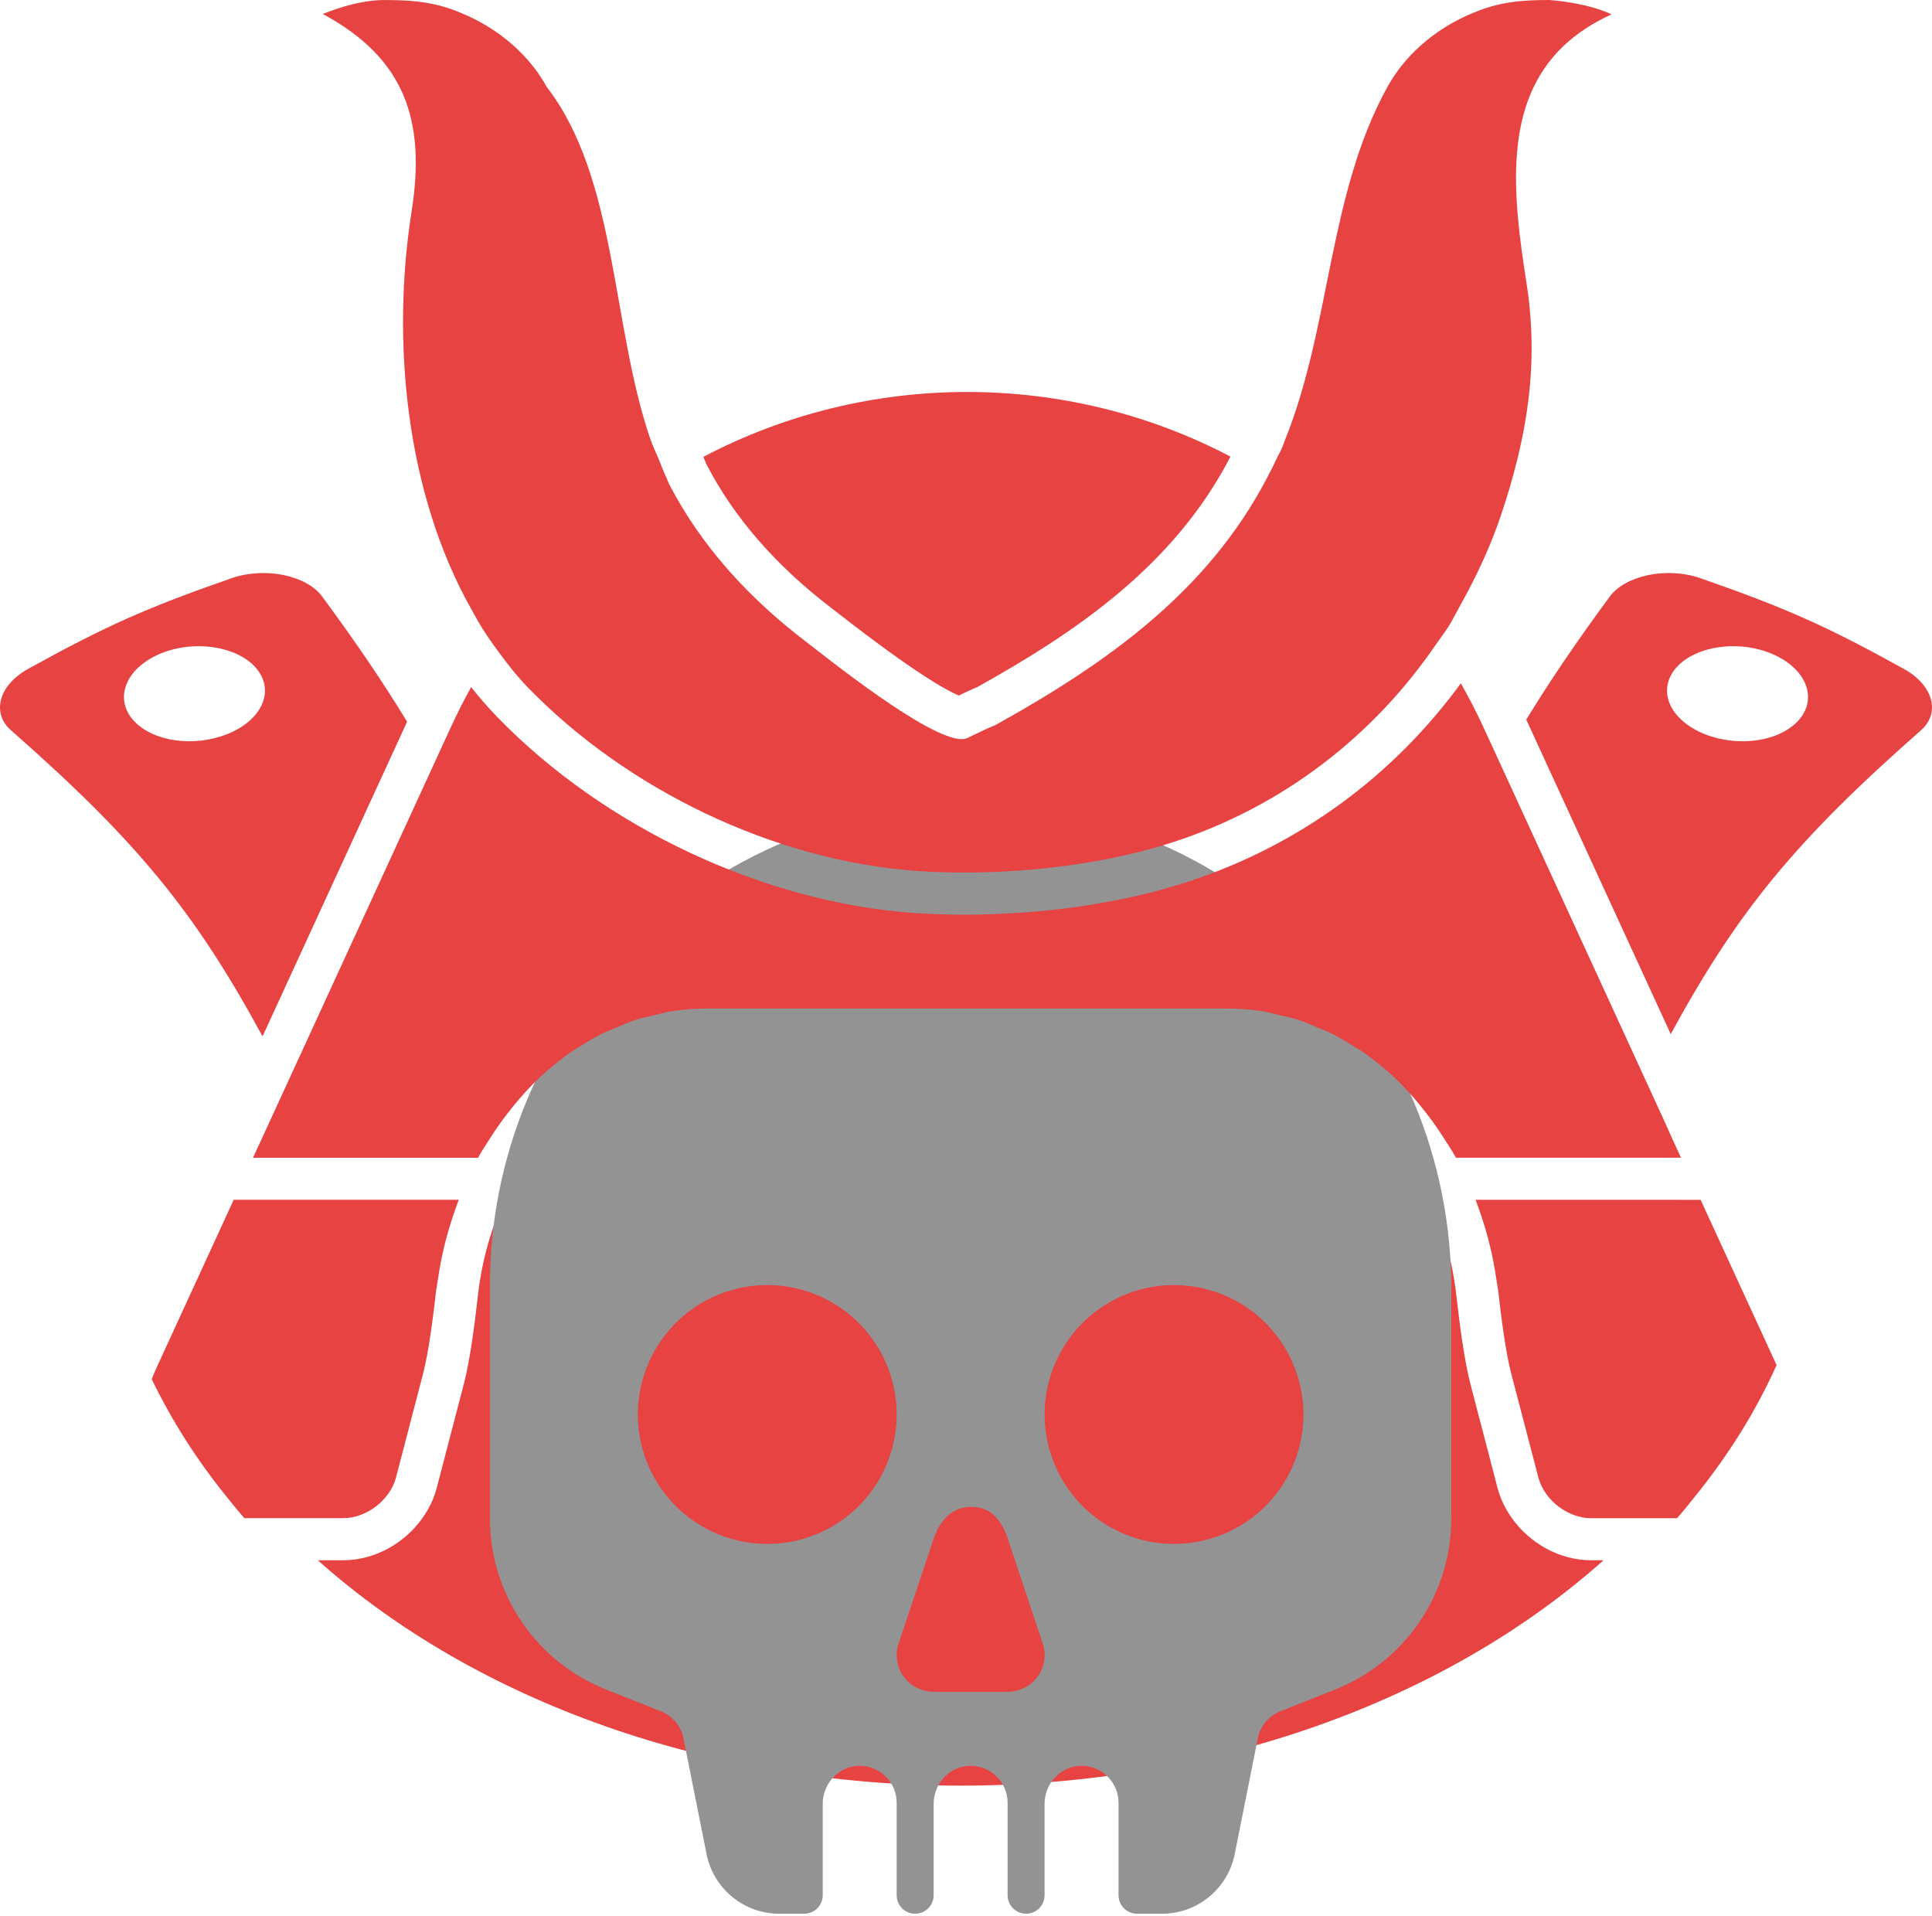
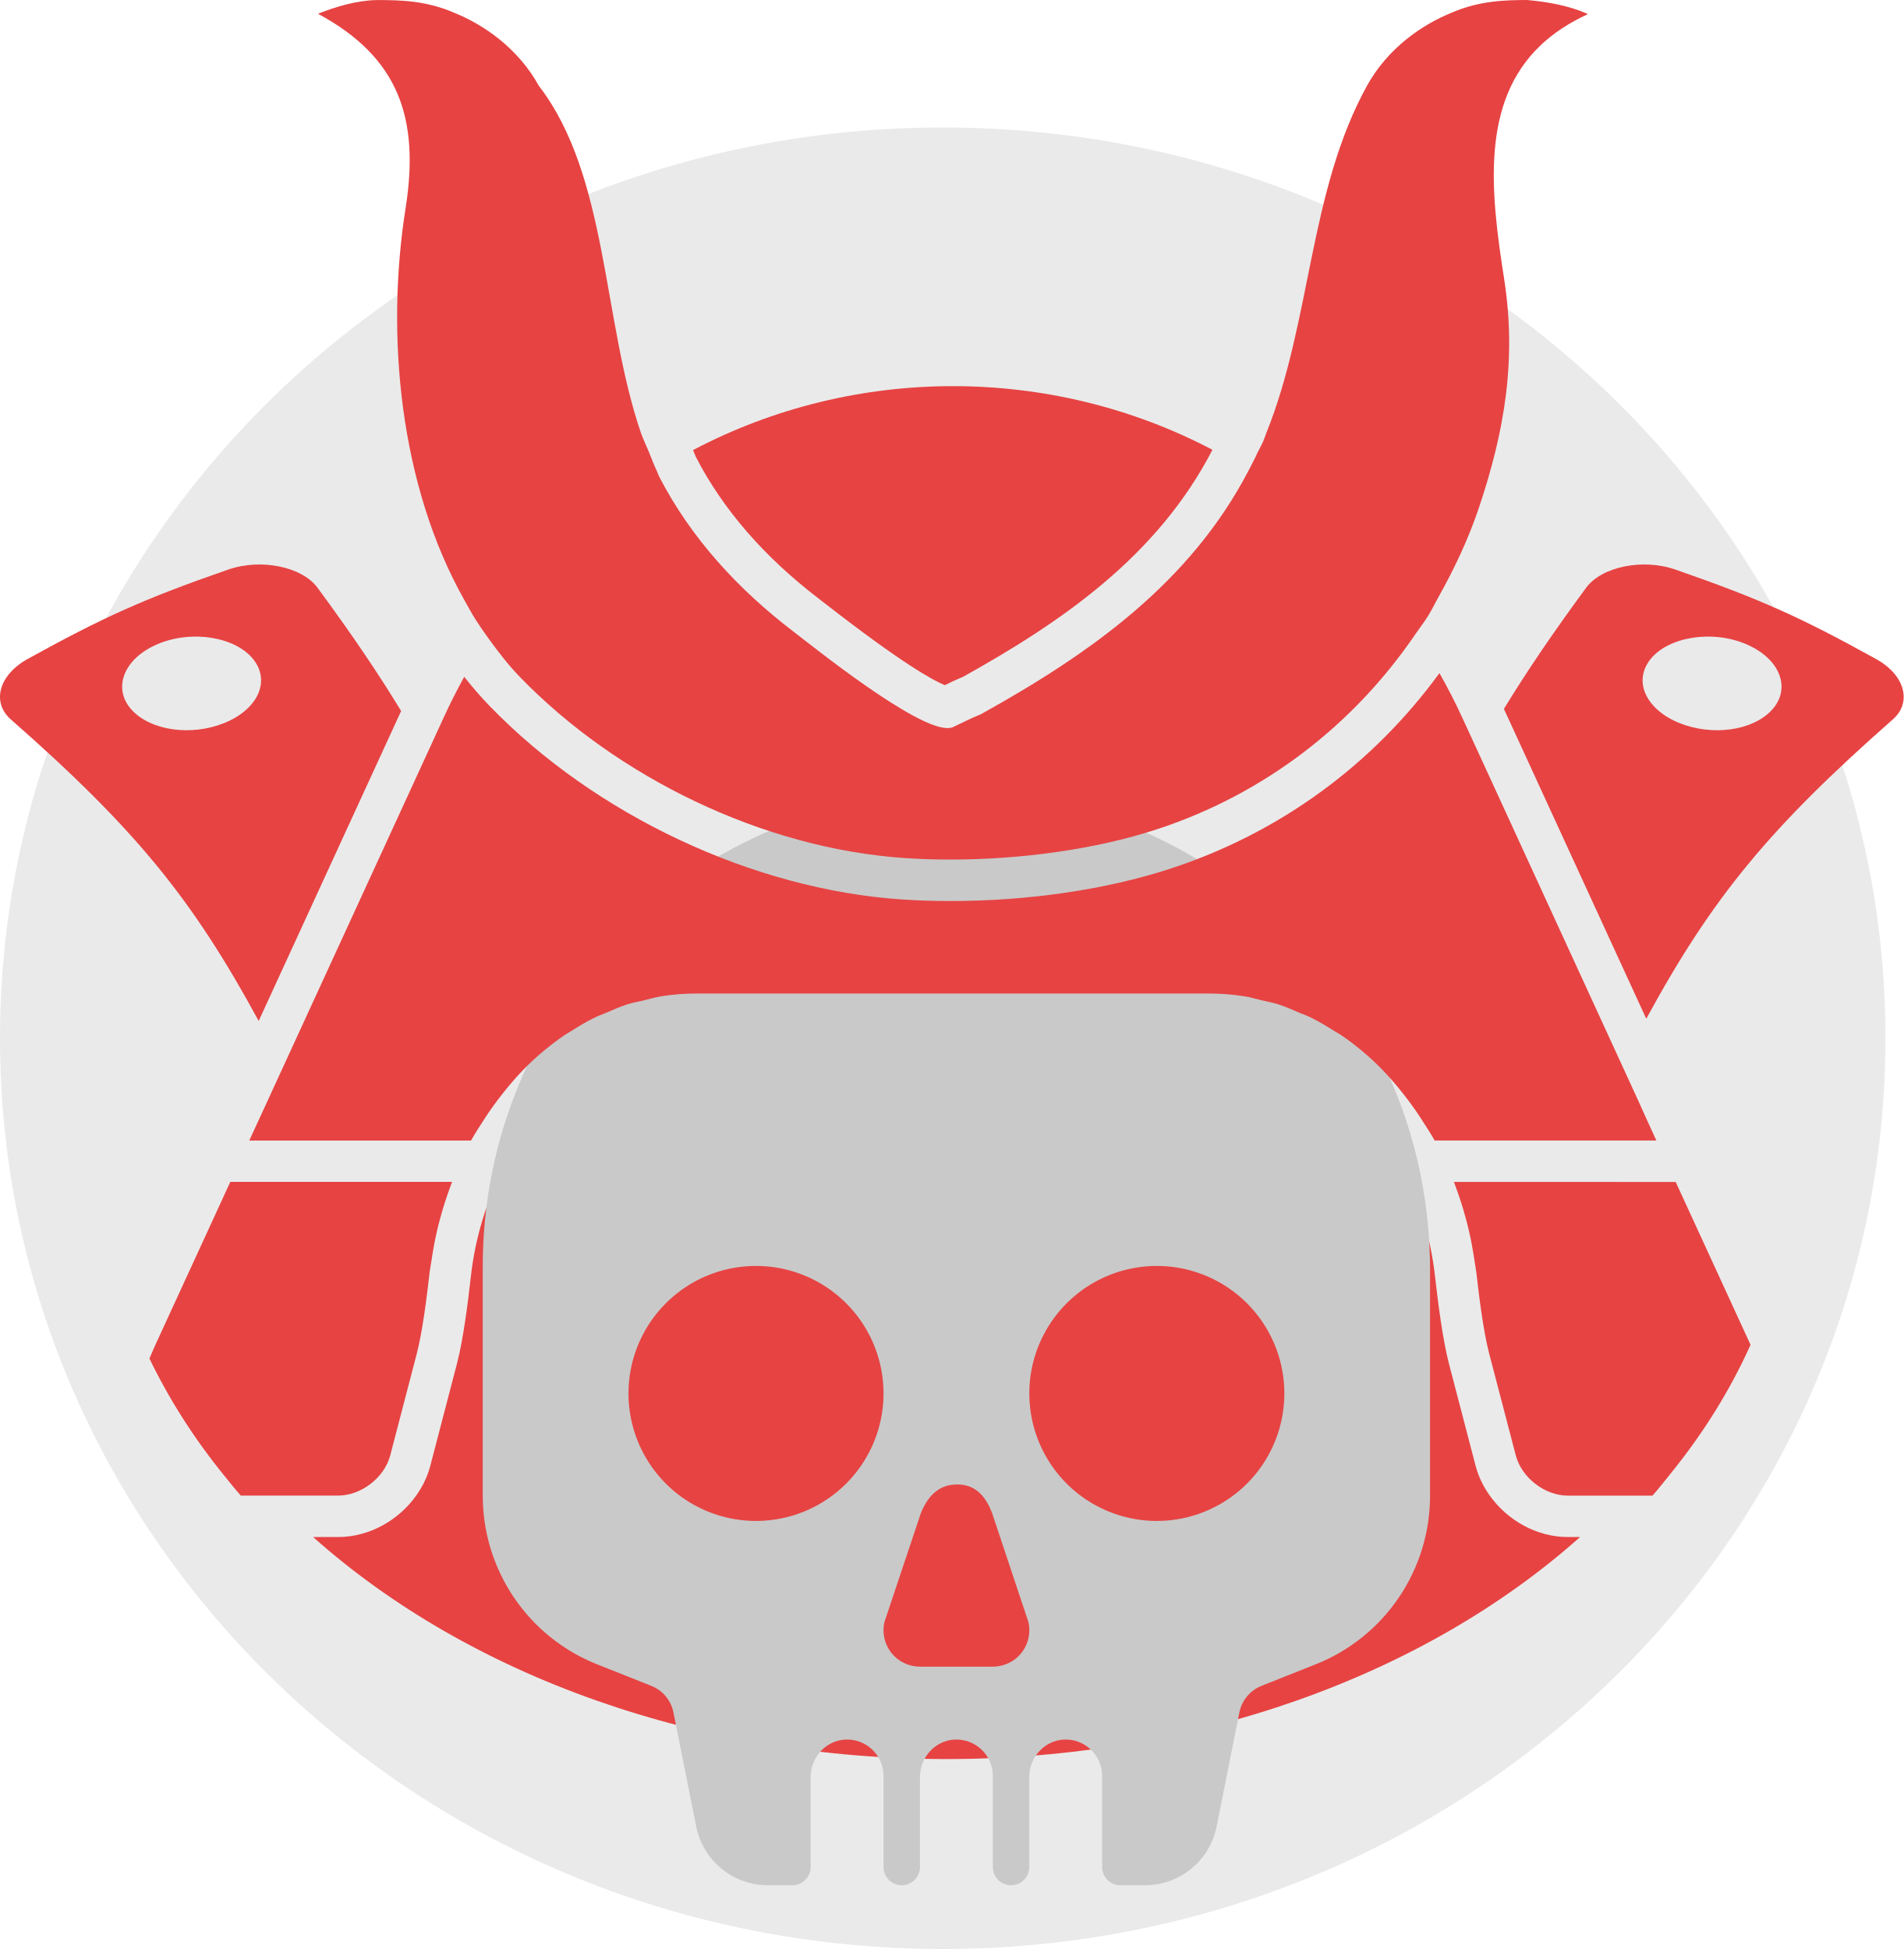
- <svg xmlns="http://www.w3.org/2000/svg" width="114" height="113" viewBox="0 0 114 113" fill="none">
-   <path d="M82.109 67.063C79.56 63.854 76.096 61.98 72.415 61.98H41.719C38.038 61.98 34.574 63.854 32.025 67.063C31.712 67.458 31.409 67.865 31.126 68.304C31.079 68.374 31.035 68.453 30.987 68.528H83.147C83.097 68.453 83.055 68.374 83.008 68.304C82.725 67.87 82.422 67.458 82.109 67.063Z" fill="#030104" />
-   <path d="M89.213 89.571C88.831 89.038 88.538 88.442 88.367 87.797L86.766 81.662C86.389 80.207 86.111 77.986 85.935 76.44C85.677 74.122 84.999 71.915 83.974 69.92L83.771 69.547H30.363L30.189 69.863C29.134 71.913 28.459 74.122 28.199 76.44C28.025 77.986 27.747 80.21 27.367 81.662L25.766 87.797C25.598 88.442 25.302 89.038 24.922 89.571C23.863 91.063 22.101 92.053 20.256 92.053H18.75C28.134 100.42 41.913 105.351 56.686 105.351C71.458 105.351 85.235 100.42 94.621 92.053H93.879C92.035 92.053 90.273 91.063 89.213 89.571Z" fill="#E74343" />
-   <path d="M77.182 55.764C71.811 50.404 64.743 47.455 57.273 47.455H57.222C49.709 47.468 42.507 50.462 37.199 55.78C31.891 61.098 28.909 68.304 28.909 75.818V89.546C28.901 91.729 29.551 93.864 30.774 95.672C31.997 97.48 33.737 98.877 35.767 99.682L39 100.966C39.338 101.1 39.636 101.317 39.869 101.596C40.101 101.875 40.26 102.208 40.33 102.564L41.693 109.4C41.893 110.388 42.428 111.277 43.207 111.916C43.987 112.556 44.963 112.906 45.971 112.909H47.455C47.744 112.909 48.022 112.794 48.226 112.589C48.431 112.385 48.546 112.107 48.546 111.818V106.425C48.546 105.251 49.448 104.243 50.622 104.184C50.917 104.17 51.212 104.216 51.489 104.319C51.766 104.422 52.019 104.58 52.233 104.784C52.446 104.988 52.617 105.233 52.733 105.504C52.849 105.776 52.909 106.068 52.909 106.364V111.818C52.909 112.107 53.024 112.385 53.229 112.589C53.433 112.794 53.711 112.909 54 112.909C54.289 112.909 54.567 112.794 54.772 112.589C54.976 112.385 55.091 112.107 55.091 111.818V106.425C55.091 105.251 55.994 104.243 57.168 104.184C57.463 104.17 57.758 104.216 58.034 104.319C58.311 104.422 58.564 104.58 58.778 104.784C58.992 104.988 59.162 105.233 59.278 105.504C59.395 105.776 59.455 106.068 59.455 106.364V111.818C59.455 112.107 59.57 112.385 59.774 112.589C59.979 112.794 60.256 112.909 60.546 112.909C60.835 112.909 61.112 112.794 61.317 112.589C61.522 112.385 61.636 112.107 61.636 111.818V106.425C61.636 105.251 62.539 104.243 63.713 104.184C64.008 104.17 64.303 104.216 64.58 104.319C64.857 104.422 65.11 104.58 65.323 104.784C65.537 104.988 65.707 105.233 65.824 105.504C65.94 105.776 66 106.068 66 106.364V111.818C66 112.107 66.115 112.385 66.32 112.589C66.524 112.794 66.802 112.909 67.091 112.909H68.575C69.583 112.907 70.559 112.556 71.339 111.917C72.118 111.278 72.654 110.39 72.854 109.402L74.217 102.564C74.288 102.209 74.447 101.876 74.679 101.597C74.911 101.318 75.209 101.101 75.546 100.966L78.779 99.682C80.808 98.877 82.548 97.48 83.772 95.672C84.995 93.864 85.645 91.729 85.636 89.546V76.046C85.636 68.409 82.636 61.208 77.182 55.764ZM45.772 91.074C44.222 91.176 42.679 90.803 41.347 90.004C40.015 89.206 38.958 88.02 38.317 86.606C37.676 85.191 37.482 83.615 37.76 82.087C38.038 80.559 38.775 79.153 39.873 78.055C40.971 76.957 42.378 76.219 43.906 75.941C45.434 75.663 47.01 75.858 48.424 76.499C49.839 77.139 51.024 78.196 51.823 79.528C52.621 80.86 52.994 82.404 52.893 83.954C52.772 85.802 51.983 87.544 50.673 88.854C49.362 90.164 47.621 90.953 45.772 91.074ZM60.682 99.443C60.307 99.693 59.865 99.824 59.414 99.818H55.132C54.682 99.823 54.241 99.693 53.867 99.443C53.501 99.195 53.219 98.842 53.058 98.431C52.898 98.019 52.866 97.569 52.967 97.138L55.136 90.648C55.5 89.727 56.08 89.045 57 88.927C58.127 88.79 58.909 89.318 59.401 90.593L61.583 97.138C61.684 97.569 61.652 98.019 61.491 98.431C61.33 98.843 61.048 99.195 60.682 99.443ZM69.775 91.074C68.225 91.176 66.681 90.803 65.35 90.004C64.017 89.206 62.961 88.02 62.32 86.606C61.679 85.191 61.484 83.615 61.763 82.087C62.041 80.559 62.778 79.153 63.876 78.055C64.974 76.957 66.381 76.219 67.908 75.941C69.436 75.663 71.013 75.858 72.427 76.499C73.841 77.139 75.027 78.196 75.825 79.528C76.624 80.86 76.997 82.404 76.896 83.954C76.774 85.803 75.985 87.545 74.674 88.855C73.364 90.165 71.621 90.954 69.772 91.074H69.775Z" fill="#939393" />
-   <path d="M112.334 39.462C107.819 36.965 105.407 35.878 100.336 34.114C98.358 33.426 95.911 33.945 94.985 35.198C92.992 37.906 91.414 40.236 90.059 42.455L98.584 61.012C102.525 53.775 105.928 49.615 113.359 43.078C114.495 42.075 114.098 40.435 112.334 39.462ZM106.106 42.52C104.955 43.771 102.552 44.093 100.589 43.312C98.629 42.53 97.765 40.862 98.817 39.504C99.867 38.147 102.52 37.697 104.58 38.586C106.648 39.474 107.263 41.269 106.106 42.52Z" fill="#E74343" />
-   <path d="M85.143 67.066C85.158 67.093 85.178 67.118 85.195 67.148C85.441 67.53 85.691 67.904 85.912 68.307H87.31H99.19L98.622 67.066L98.061 65.822L97.091 63.71L88.538 45.091L87.555 42.957C87.136 42.041 86.679 41.165 86.2 40.313C82.217 45.771 76.67 49.876 70.063 52.033C66.238 53.281 61.57 53.964 56.919 53.964C55.916 53.964 54.926 53.931 53.973 53.867C45.11 53.261 35.657 48.839 29.303 42.264C28.769 41.711 28.273 41.132 27.799 40.537C27.369 41.319 26.96 42.123 26.578 42.957L25.535 45.227L16.99 63.824L16.069 65.827L15.499 67.068L14.928 68.309H26.808H28.208C28.444 67.877 28.715 67.475 28.975 67.068C29.251 66.636 29.541 66.224 29.844 65.827C30.574 64.867 31.363 63.976 32.241 63.209C32.256 63.194 32.271 63.184 32.284 63.172C32.8 62.725 33.336 62.308 33.894 61.936C33.971 61.883 34.056 61.846 34.133 61.797C34.636 61.474 35.148 61.166 35.681 60.911C35.855 60.824 36.044 60.769 36.22 60.69C36.672 60.494 37.118 60.295 37.587 60.144C37.91 60.042 38.25 59.99 38.58 59.905C38.92 59.826 39.255 59.722 39.603 59.667C40.293 59.556 40.995 59.503 41.71 59.503H72.406C73.121 59.503 73.823 59.56 74.516 59.667C74.865 59.719 75.198 59.824 75.538 59.905C75.868 59.987 76.208 60.042 76.528 60.144C76.995 60.295 77.447 60.494 77.898 60.69C78.075 60.767 78.261 60.824 78.437 60.911C78.968 61.169 79.474 61.474 79.973 61.792C80.055 61.844 80.142 61.883 80.226 61.936C80.79 62.31 81.326 62.73 81.844 63.179C81.854 63.189 81.867 63.199 81.879 63.209C82.758 63.976 83.547 64.867 84.277 65.827C84.579 66.222 84.867 66.634 85.143 67.066Z" fill="#E74343" />
-   <path d="M23.366 87.174L24.967 81.036V81.034C25.312 79.708 25.578 77.522 25.732 76.159C25.737 76.107 25.749 76.06 25.757 76.008C25.779 75.829 25.816 75.656 25.843 75.474C25.935 74.844 26.049 74.223 26.193 73.615C26.253 73.362 26.32 73.114 26.39 72.863C26.538 72.317 26.71 71.784 26.898 71.26C26.955 71.101 27.01 70.94 27.072 70.784H27.055H25.752H14.935H13.791L9.254 80.656C9.145 80.895 9.056 81.128 8.949 81.364C10.131 83.808 11.617 86.144 13.392 88.331C13.729 88.747 14.059 89.164 14.419 89.571H20.257C21.627 89.571 23.019 88.497 23.366 87.174Z" fill="#E74343" />
-   <path d="M99.203 70.788L88.389 70.786H87.084H87.066C87.129 70.942 87.183 71.104 87.24 71.263C87.429 71.786 87.6 72.32 87.749 72.866C87.816 73.117 87.885 73.362 87.942 73.615C88.089 74.224 88.201 74.846 88.295 75.479C88.32 75.658 88.359 75.832 88.379 76.01C88.384 76.062 88.397 76.112 88.404 76.164C88.558 77.527 88.824 79.713 89.171 81.041L89.973 84.106L90.774 87.174C91.124 88.499 92.509 89.574 93.884 89.574H98.957C99.317 89.172 99.64 88.75 99.98 88.333C101.96 85.901 103.596 83.292 104.829 80.54L100.347 70.788H99.203Z" fill="#E74343" />
-   <path d="M24.021 42.582C22.651 40.326 21.048 37.958 19.013 35.198C18.09 33.945 15.64 33.426 13.662 34.114C8.594 35.876 6.181 36.965 1.664 39.462C-0.098 40.435 -0.497 42.075 0.642 43.081C8.12 49.653 11.517 53.827 15.491 61.146L24.021 42.582ZM13.409 43.312C11.445 44.093 9.045 43.768 7.891 42.52C6.74 41.269 7.35 39.474 9.415 38.586C11.48 37.697 14.131 38.147 15.183 39.504C16.233 40.862 15.372 42.53 13.409 43.312Z" fill="#E74343" />
-   <path d="M49.043 35.863C49.225 36.002 49.314 36.072 49.495 36.213C54.005 39.723 55.864 40.743 56.576 41.036C56.928 40.864 57.278 40.696 57.663 40.539C63.513 37.278 69.281 33.367 72.606 26.939C67.769 24.397 62.418 23.126 57.067 23.126C51.704 23.126 46.343 24.404 41.501 26.956C41.568 27.097 41.615 27.254 41.685 27.393C43.3 30.52 45.775 33.367 49.043 35.863Z" fill="#E74343" />
-   <path d="M24.287 12.474C23.086 20.078 23.935 29.055 27.797 35.918C28.023 36.318 28.236 36.724 28.482 37.109C28.717 37.479 28.963 37.836 29.219 38.189C29.807 39 30.413 39.797 31.107 40.517C36.935 46.553 45.679 50.807 54.149 51.388C55.045 51.45 55.974 51.479 56.919 51.479C61.054 51.479 65.539 50.891 69.272 49.67C75.744 47.551 81.08 43.388 84.766 37.971C85.012 37.611 85.282 37.271 85.513 36.898C85.756 36.506 85.955 36.087 86.183 35.682C87.119 34.007 87.943 32.255 88.568 30.396C90.105 25.812 90.832 21.53 90.07 16.676C89.251 11.459 88.67 6.105 92.276 2.695C93.023 1.99 93.949 1.368 95.088 0.849C95.088 0.849 93.902 0.208 91.437 0C90.236 0.01 88.65 0.007 86.895 0.774C85.173 1.477 83.113 2.869 81.86 5.138C78.373 11.454 78.534 19.25 75.824 25.956C75.764 26.105 75.722 26.258 75.655 26.407C75.553 26.651 75.422 26.861 75.31 27.1C75.141 27.472 74.953 27.829 74.766 28.187C71.267 34.893 65.353 39.105 58.731 42.78C58.13 43.016 57.631 43.289 57.063 43.547C56.974 43.59 56.864 43.607 56.738 43.607C54.752 43.607 48.697 38.73 47.528 37.836C44.224 35.315 41.39 32.252 39.476 28.549C39.422 28.442 39.387 28.318 39.335 28.209C39.159 27.847 39.017 27.457 38.863 27.077C38.705 26.69 38.518 26.32 38.379 25.918C36.066 19.17 36.426 10.543 32.269 5.14C31.018 2.874 28.956 1.479 27.233 0.777C25.488 0.015 23.912 0.012 22.711 0.002C22.642 0.002 22.572 0.002 22.503 0.005C21.349 0.035 20.113 0.4 19.043 0.824C23.89 3.435 25.136 7.098 24.287 12.474Z" fill="#E74343" />
+ <svg xmlns="http://www.w3.org/2000/svg" width="209" height="214" viewBox="0 0 209 214" fill="none">
+   <ellipse cx="103.5" cy="114" rx="103.5" ry="100" fill="#EAEAEA" />
+   <path d="M150.535 122.949C145.862 117.066 139.51 113.631 132.762 113.631H76.486C69.738 113.631 63.386 117.066 58.713 122.949C58.14 123.673 57.585 124.419 57.066 125.224C56.979 125.352 56.898 125.497 56.811 125.634H152.437C152.346 125.497 152.268 125.352 152.182 125.224C151.663 124.428 151.108 123.673 150.535 122.949Z" fill="#030104" />
+   <path d="M163.558 164.215C162.857 163.236 162.32 162.144 162.006 160.961L159.072 149.713C158.38 147.047 157.87 142.974 157.547 140.14C157.074 135.89 155.832 131.845 153.953 128.187L153.58 127.504H55.665L55.347 128.082C53.413 131.84 52.175 135.89 51.697 140.14C51.379 142.974 50.869 147.051 50.173 149.713L47.238 160.961C46.929 162.144 46.387 163.236 45.691 164.215C43.748 166.949 40.518 168.765 37.137 168.765H34.375C51.579 184.103 76.841 193.144 103.924 193.144C131.006 193.144 156.264 184.103 173.473 168.765H172.112C168.732 168.765 165.501 166.949 163.558 164.215Z" fill="#E74343" />
+   <path d="M141.5 102.235C131.653 92.407 118.695 87 105 87H104.908C91.132 87.025 77.93 92.514 68.198 102.263C58.466 112.012 53 125.225 53 139V164.168C52.985 168.17 54.176 172.084 56.419 175.399C58.662 178.714 61.852 181.276 65.573 182.75L71.5 185.105C72.119 185.351 72.667 185.747 73.092 186.259C73.518 186.771 73.809 187.382 73.938 188.035L76.438 200.568C76.804 202.379 77.784 204.008 79.213 205.18C80.642 206.352 82.432 206.995 84.28 207H87C87.531 207 88.039 206.789 88.414 206.414C88.789 206.039 89 205.53 89 205V195.113C89 192.96 90.655 191.113 92.808 191.005C93.349 190.979 93.889 191.063 94.396 191.252C94.904 191.441 95.368 191.731 95.76 192.105C96.151 192.478 96.464 192.927 96.677 193.425C96.89 193.923 97 194.459 97 195V205C97 205.53 97.211 206.039 97.586 206.414C97.961 206.789 98.47 207 99 207C99.531 207 100.039 206.789 100.414 206.414C100.789 206.039 101 205.53 101 205V195.113C101 192.96 102.655 191.113 104.808 191.005C105.348 190.979 105.889 191.063 106.396 191.252C106.904 191.441 107.368 191.731 107.76 192.105C108.152 192.478 108.464 192.927 108.677 193.425C108.89 193.923 109 194.459 109 195V205C109 205.53 109.211 206.039 109.586 206.414C109.961 206.789 110.47 207 111 207C111.531 207 112.039 206.789 112.414 206.414C112.789 206.039 113 205.53 113 205V195.113C113 192.96 114.655 191.113 116.808 191.005C117.348 190.979 117.889 191.063 118.396 191.252C118.904 191.441 119.368 191.731 119.76 192.105C120.152 192.478 120.464 192.927 120.677 193.425C120.89 193.923 121 194.459 121 195V205C121 205.53 121.211 206.039 121.586 206.414C121.961 206.789 122.47 207 123 207H125.72C127.568 206.996 129.358 206.354 130.788 205.182C132.217 204.011 133.198 202.381 133.565 200.57L136.065 188.035C136.195 187.383 136.486 186.773 136.911 186.262C137.337 185.75 137.883 185.352 138.5 185.105L144.428 182.75C148.149 181.276 151.339 178.714 153.581 175.399C155.824 172.084 157.016 168.17 157 164.168V139.418C157 125.418 151.5 112.215 141.5 102.235ZM83.915 166.97C81.074 167.156 78.244 166.472 75.802 165.008C73.36 163.544 71.423 161.371 70.248 158.778C69.073 156.184 68.717 153.295 69.226 150.494C69.736 147.693 71.088 145.114 73.101 143.1C75.114 141.087 77.693 139.736 80.494 139.226C83.295 138.716 86.184 139.073 88.778 140.248C91.371 141.423 93.544 143.36 95.008 145.802C96.472 148.244 97.156 151.074 96.97 153.915C96.748 157.304 95.301 160.498 92.9 162.899C90.498 165.301 87.305 166.748 83.915 166.97ZM111.25 182.313C110.562 182.771 109.752 183.011 108.925 183H101.075C100.25 183.01 99.442 182.77 98.755 182.313C98.085 181.858 97.568 181.211 97.273 180.457C96.979 179.702 96.92 178.876 97.105 178.088L101.083 166.188C101.75 164.5 102.813 163.25 104.5 163.033C106.565 162.783 108 163.75 108.903 166.088L112.903 178.088C113.087 178.876 113.028 179.703 112.733 180.457C112.438 181.211 111.921 181.858 111.25 182.313ZM127.92 166.97C125.079 167.156 122.249 166.472 119.807 165.008C117.365 163.544 115.428 161.371 114.253 158.778C113.078 156.184 112.722 153.295 113.231 150.494C113.741 147.693 115.092 145.114 117.106 143.1C119.119 141.087 121.698 139.736 124.499 139.226C127.3 138.716 130.189 139.073 132.783 140.248C135.376 141.423 137.549 143.36 139.013 145.802C140.477 148.244 141.161 151.074 140.975 153.915C140.753 157.305 139.306 160.499 136.903 162.901C134.5 165.303 131.305 166.749 127.915 166.97H127.92Z" fill="#C9C9C9" />
+   <path d="M205.946 72.347C197.67 67.77 193.247 65.777 183.951 62.542C180.325 61.281 175.838 62.232 174.141 64.53C170.487 69.494 167.593 73.767 165.109 77.835L180.739 111.856C187.964 98.588 194.202 90.962 207.826 78.977C209.91 77.139 209.182 74.131 205.946 72.347ZM194.53 77.953C192.419 80.246 188.014 80.838 184.415 79.405C180.821 77.971 179.237 74.914 181.166 72.425C183.091 69.936 187.955 69.112 191.732 70.741C195.522 72.37 196.65 75.66 194.53 77.953Z" fill="#E74343" />
+   <path d="M156.095 122.954C156.122 123.004 156.159 123.049 156.191 123.104C156.641 123.805 157.101 124.492 157.506 125.229H160.067H181.849L180.807 122.954L179.779 120.674L178 116.802L162.32 82.667L160.518 78.754C159.749 77.075 158.912 75.469 158.034 73.908C150.731 83.914 140.561 91.44 128.449 95.394C121.437 97.682 112.878 98.934 104.351 98.934C102.513 98.934 100.697 98.874 98.95 98.756C82.701 97.646 65.37 89.538 53.722 77.484C52.743 76.47 51.833 75.409 50.964 74.317C50.177 75.751 49.426 77.225 48.725 78.754L46.815 82.917L31.148 117.011L29.46 120.683L28.414 122.958L27.367 125.233H49.149H51.715C52.147 124.442 52.643 123.705 53.121 122.958C53.626 122.167 54.158 121.411 54.714 120.683C56.051 118.922 57.498 117.289 59.109 115.883C59.136 115.856 59.164 115.837 59.186 115.815C60.133 114.996 61.116 114.231 62.139 113.549C62.28 113.453 62.435 113.385 62.576 113.294C63.5 112.702 64.437 112.138 65.415 111.67C65.734 111.51 66.08 111.41 66.403 111.265C67.231 110.905 68.05 110.541 68.91 110.264C69.501 110.077 70.125 109.981 70.73 109.827C71.353 109.681 71.968 109.49 72.605 109.39C73.87 109.185 75.157 109.09 76.468 109.09H132.744C134.054 109.09 135.342 109.194 136.611 109.39C137.253 109.485 137.863 109.677 138.486 109.827C139.091 109.977 139.715 110.077 140.302 110.264C141.157 110.541 141.985 110.905 142.813 111.265C143.136 111.406 143.478 111.51 143.801 111.67C144.774 112.143 145.703 112.702 146.617 113.285C146.767 113.38 146.927 113.453 147.081 113.549C148.114 114.236 149.097 115.005 150.048 115.828C150.066 115.847 150.089 115.865 150.112 115.883C151.722 117.289 153.169 118.922 154.507 120.683C155.062 121.407 155.59 122.162 156.095 122.954Z" fill="#E74343" />
+   <path d="M42.838 159.819L45.773 148.567V148.562C46.405 146.132 46.892 142.124 47.174 139.626C47.183 139.53 47.206 139.444 47.22 139.348C47.261 139.02 47.329 138.702 47.379 138.37C47.547 137.214 47.757 136.076 48.021 134.962C48.13 134.498 48.253 134.043 48.38 133.583C48.653 132.582 48.967 131.604 49.313 130.644C49.417 130.352 49.518 130.057 49.631 129.77H49.599H47.211H27.381H25.284L16.966 147.87C16.766 148.307 16.602 148.735 16.406 149.167C18.572 153.649 21.298 157.931 24.551 161.939C25.17 162.704 25.775 163.468 26.435 164.215H37.137C39.648 164.215 42.201 162.244 42.838 159.819Z" fill="#E74343" />
+   <path d="M181.872 129.779L162.047 129.775H159.653H159.622C159.735 130.061 159.835 130.357 159.94 130.648C160.286 131.608 160.6 132.587 160.873 133.588C160.996 134.047 161.123 134.498 161.228 134.962C161.496 136.077 161.701 137.219 161.874 138.379C161.919 138.706 161.992 139.025 162.029 139.353C162.038 139.448 162.06 139.539 162.074 139.635C162.356 142.133 162.843 146.141 163.48 148.576L164.95 154.195L166.419 159.819C167.061 162.249 169.6 164.219 172.121 164.219H181.421C182.081 163.482 182.673 162.708 183.296 161.944C186.927 157.485 189.926 152.703 192.187 147.657L183.969 129.779H181.872Z" fill="#E74343" />
+   <path d="M44.039 78.067C41.527 73.931 38.588 69.59 34.857 64.53C33.164 62.232 28.673 61.281 25.047 62.542C15.755 65.772 11.332 67.77 3.051 72.347C-0.179 74.131 -0.912 77.139 1.177 78.981C14.886 91.03 21.115 98.683 28.4 112.102L44.039 78.067ZM24.582 79.405C20.983 80.838 16.583 80.242 14.467 77.953C12.356 75.66 13.476 72.37 17.261 70.741C21.047 69.112 25.907 69.936 27.836 72.425C29.761 74.914 28.182 77.971 24.582 79.405Z" fill="#E74343" />
+   <path d="M89.914 65.75C90.246 66.004 90.41 66.132 90.742 66.391C99.01 72.825 102.418 74.695 103.723 75.232C104.37 74.918 105.011 74.609 105.716 74.322C116.441 68.343 127.016 61.172 133.113 49.387C124.245 44.728 114.435 42.398 104.624 42.398C94.792 42.398 84.963 44.742 76.086 49.419C76.209 49.678 76.295 49.965 76.423 50.22C79.385 55.953 83.921 61.172 89.914 65.75Z" fill="#E74343" />
+   <path d="M44.527 22.869C42.324 36.811 43.88 53.269 50.96 65.85C51.374 66.582 51.766 67.328 52.216 68.034C52.649 68.712 53.099 69.367 53.568 70.013C54.646 71.501 55.756 72.962 57.03 74.281C67.714 85.347 83.744 93.146 99.274 94.211C100.916 94.324 102.618 94.379 104.352 94.379C111.932 94.379 120.154 93.301 126.998 91.062C138.865 87.176 148.647 79.546 155.404 69.613C155.855 68.953 156.351 68.329 156.774 67.647C157.22 66.928 157.584 66.159 158.002 65.417C159.718 62.346 161.229 59.134 162.375 55.726C165.192 47.322 166.525 39.472 165.128 30.572C163.626 21.008 162.562 11.193 169.173 4.941C170.543 3.649 172.24 2.507 174.328 1.556C174.328 1.556 172.153 0.382 167.635 3.05176e-05C165.433 0.018 162.525 0.014 159.308 1.42C156.151 2.707 152.374 5.26 150.076 9.419C143.683 20.999 143.979 35.291 139.01 47.585C138.901 47.858 138.824 48.141 138.701 48.413C138.514 48.859 138.273 49.246 138.068 49.683C137.759 50.365 137.413 51.021 137.072 51.676C130.656 63.97 119.813 71.692 107.673 78.431C106.572 78.863 105.658 79.364 104.616 79.837C104.452 79.914 104.252 79.946 104.02 79.946C100.38 79.946 89.277 71.005 87.134 69.367C81.078 64.744 75.882 59.129 72.373 52.34C72.273 52.145 72.21 51.917 72.114 51.717C71.791 51.053 71.532 50.338 71.249 49.642C70.958 48.932 70.617 48.254 70.362 47.517C66.121 35.145 66.781 19.329 59.16 9.423C56.867 5.269 53.085 2.712 49.928 1.424C46.729 0.027 43.84 0.023 41.637 0.005C41.51 0.005 41.382 0.005 41.255 0.009C39.139 0.064 36.873 0.733 34.912 1.511C43.798 6.297 46.083 13.013 44.527 22.869Z" fill="#E74343" />
</svg>
